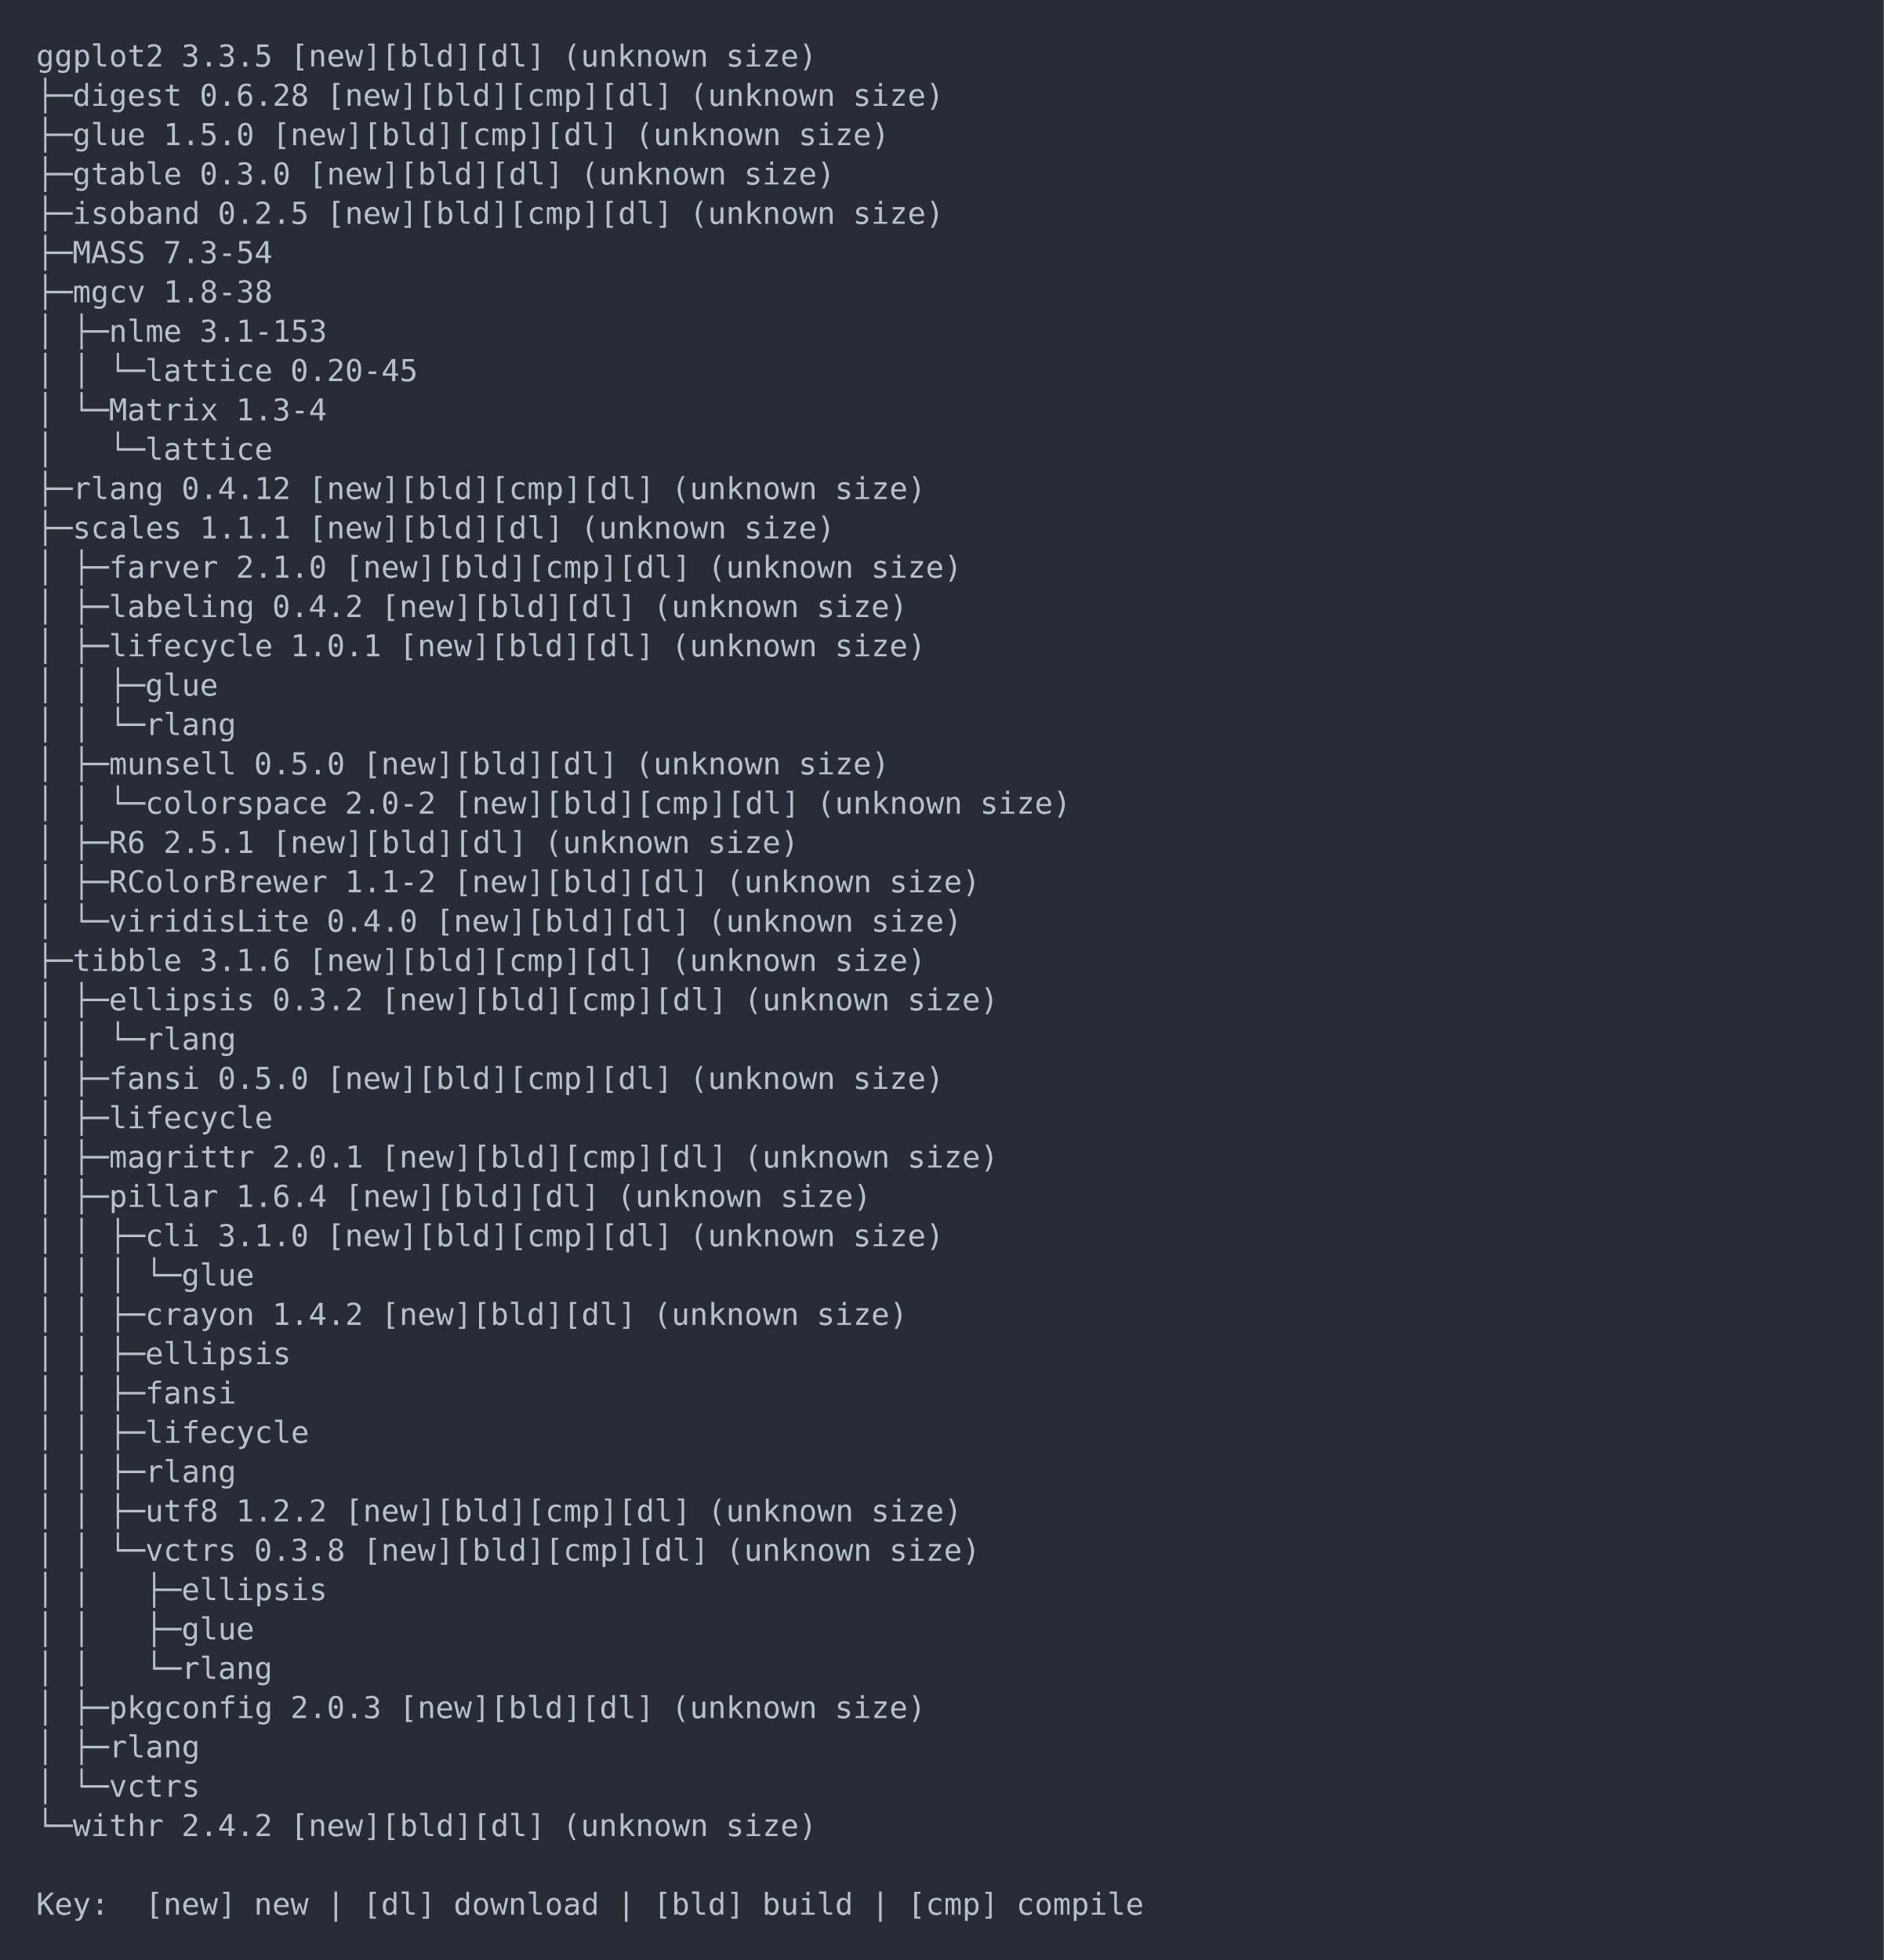
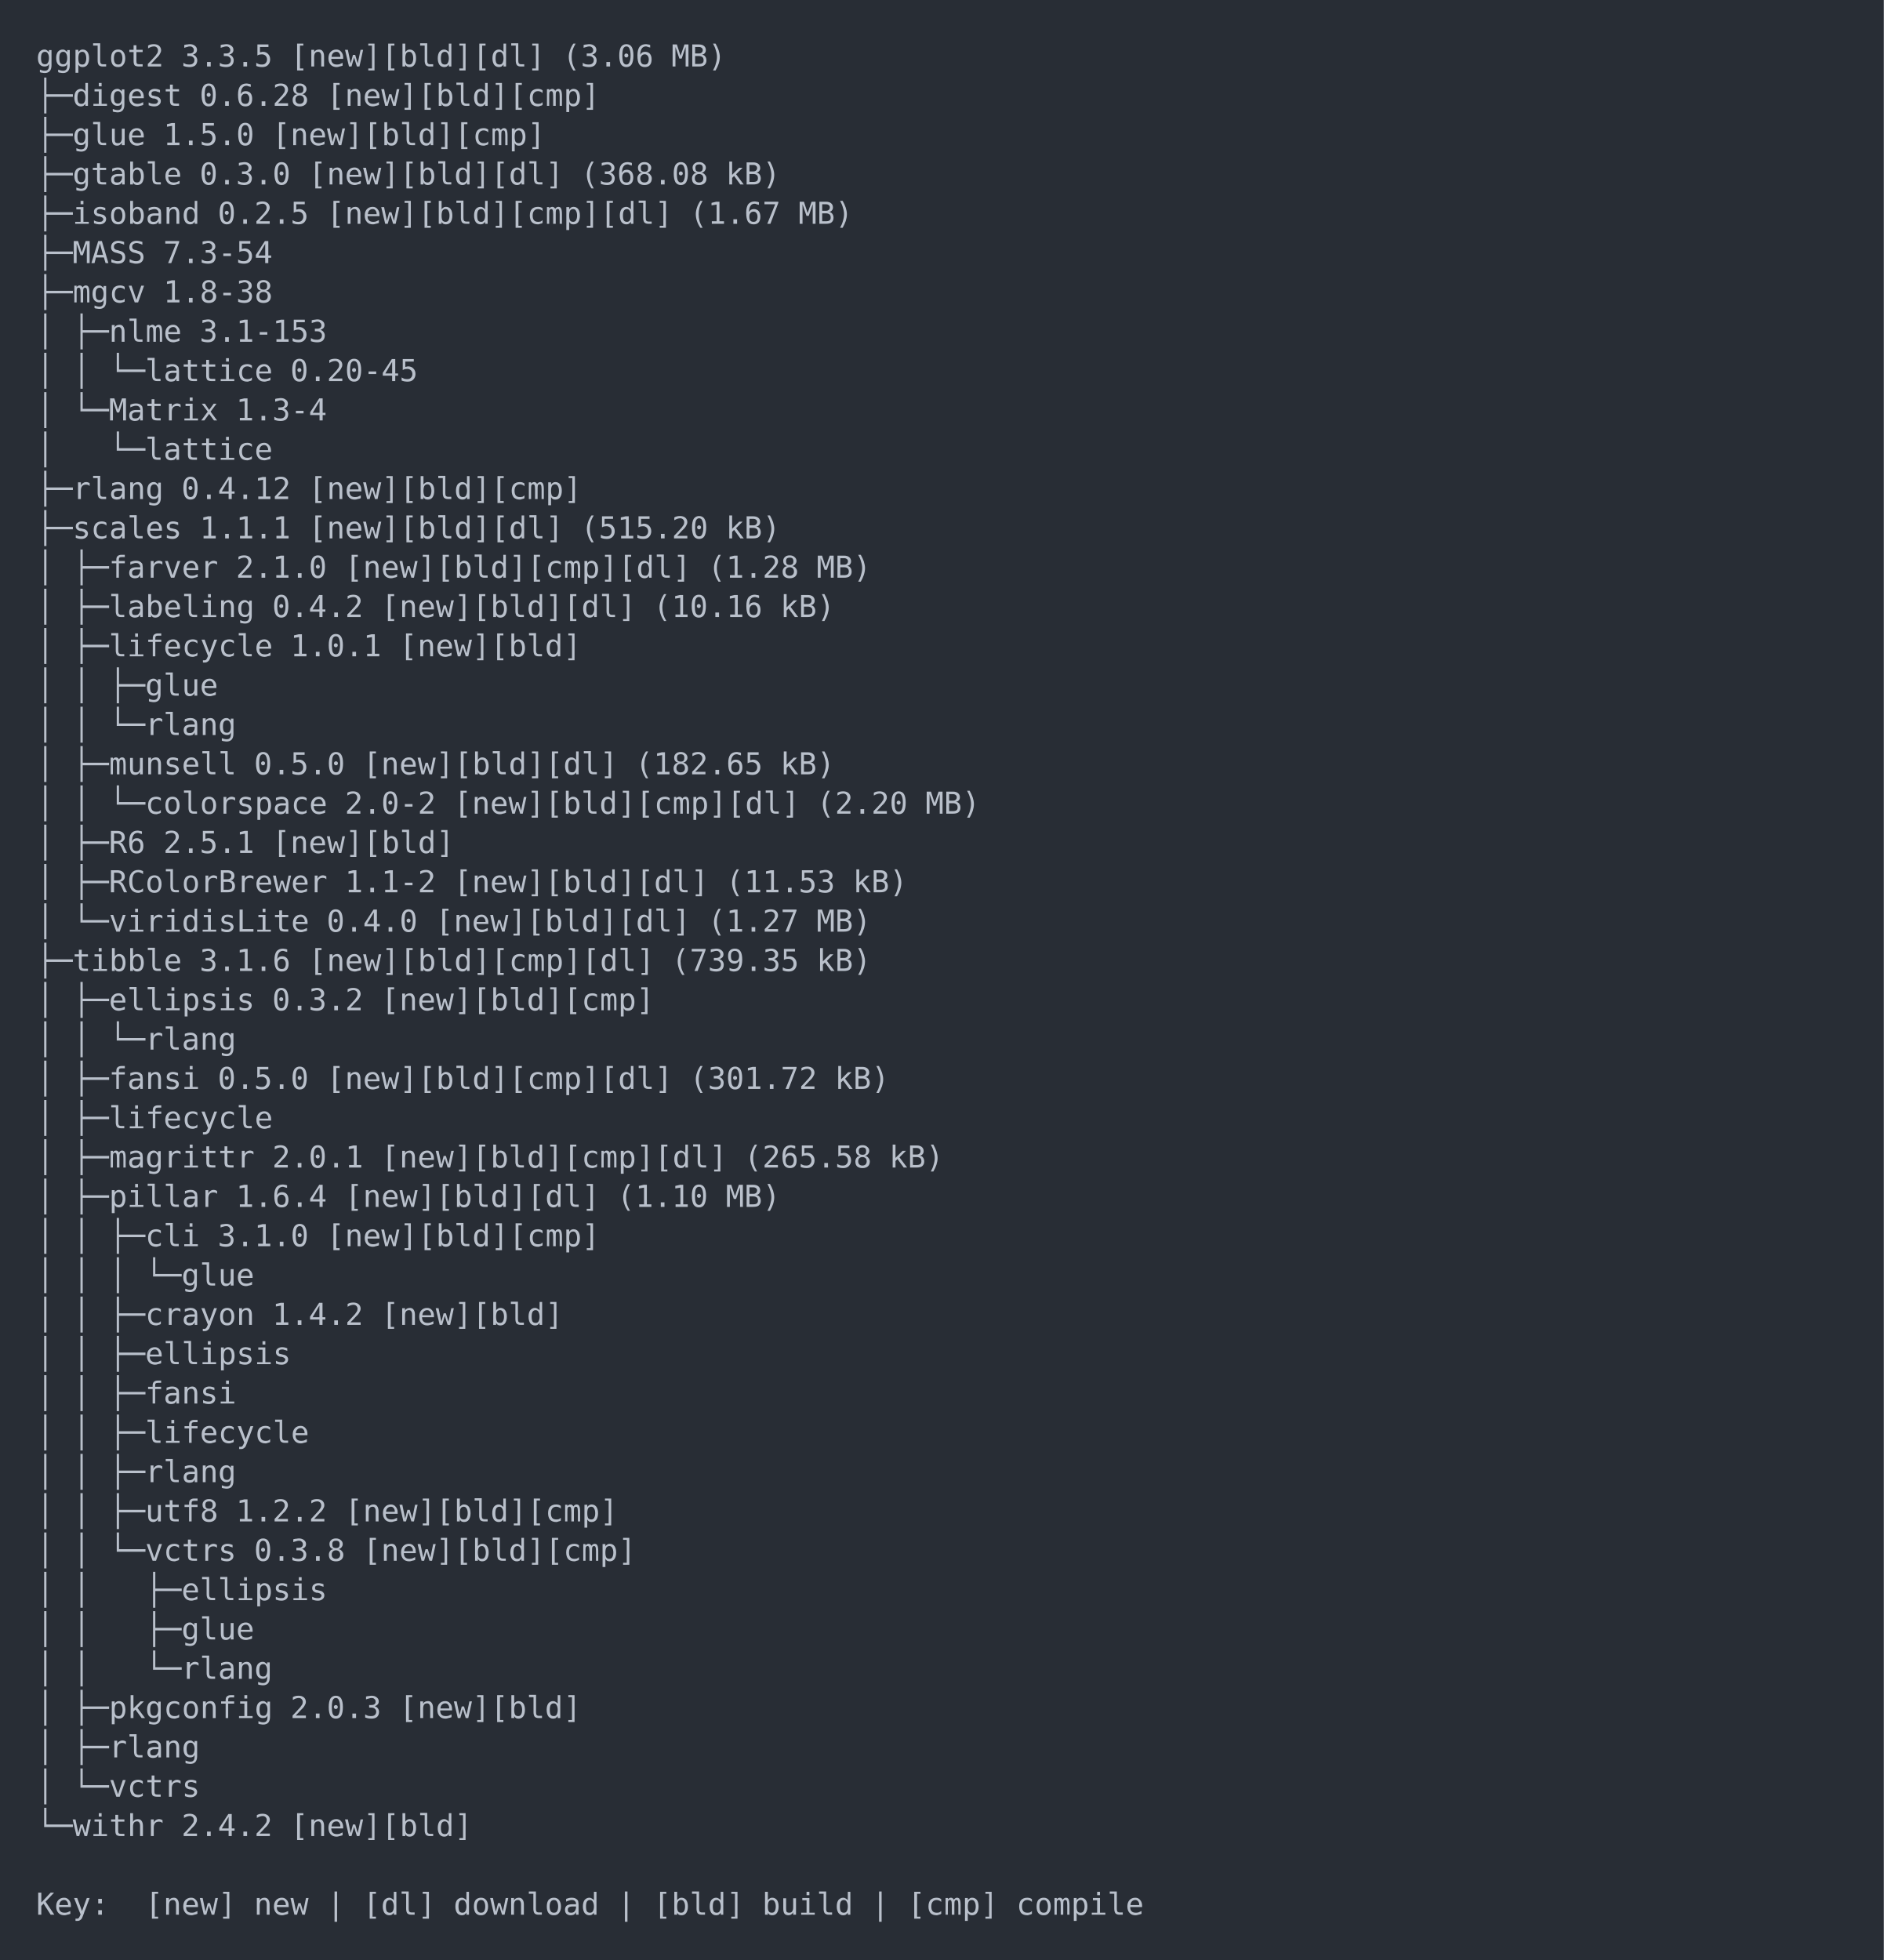
<svg xmlns="http://www.w3.org/2000/svg" xmlns:xlink="http://www.w3.org/1999/xlink" width="1040" height="1082.08">
  <rect width="1040" height="1082.08" rx="0" ry="0" class="a" />
  <svg height="1042.08" viewBox="0 0 100 104.208" width="1000" x="20" y="20">
    <style>.a{fill:rgb(40,45,53)}.b{font-family:'Fira Code',Monaco,Consolas,Menlo,'Bitstream Vera Sans Mono','Powerline Symbols',monospace}.c{fill:rgb(185,192,203);white-space:pre}.d{fill:transparent}</style>
    <g font-family="'Fira Code',Monaco,Consolas,Menlo,'Bitstream Vera Sans Mono','Powerline Symbols',monospace" font-size="1.67" class="b">
      <defs>
        <symbol id="1">
          <text x="0" y="1.67" class="c">│</text>
          <text x="2.004" y="1.67" class="c">│</text>
          <text x="4.008" y="1.67" class="c">└─rlang</text>
        </symbol>
        <symbol id="a">
          <rect height="49" width="100" x="0" y="0" class="d" />
        </symbol>
      </defs>
      <rect height="104.208" width="100" class="a" />
      <svg x="0" y="0" width="100">
        <svg x="0">
          <use xlink:href="#a" />
          <text x="0" y="1.67" class="c">ggplot2</text>
          <text x="8.016" y="1.67" class="c">3.3.5</text>
          <text x="14.028" y="1.67" class="c">[new][bld][dl]</text>
-           <text x="29.058" y="1.67" class="c">(unknown</text>
-           <text x="38.076" y="1.67" class="c">size)</text>
+           <text x="29.058" y="1.67" class="c">(3.06</text>
+           <text x="35.07" y="1.67" class="c">MB)</text>
          <text x="0" y="3.841" class="c">├─digest</text>
          <text x="9.018" y="3.841" class="c">0.6.28</text>
-           <text x="16.032" y="3.841" class="c">[new][bld][cmp][dl]</text>
-           <text x="36.072" y="3.841" class="c">(unknown</text>
-           <text x="45.09" y="3.841" class="c">size)</text>
+           <text x="16.032" y="3.841" class="c">[new][bld][cmp]</text>
          <text x="0" y="6.012" class="c">├─glue</text>
          <text x="7.014" y="6.012" class="c">1.5.0</text>
-           <text x="13.026" y="6.012" class="c">[new][bld][cmp][dl]</text>
-           <text x="33.066" y="6.012" class="c">(unknown</text>
-           <text x="42.084" y="6.012" class="c">size)</text>
+           <text x="13.026" y="6.012" class="c">[new][bld][cmp]</text>
          <text x="0" y="8.183" class="c">├─gtable</text>
          <text x="9.018" y="8.183" class="c">0.3.0</text>
          <text x="15.03" y="8.183" class="c">[new][bld][dl]</text>
-           <text x="30.06" y="8.183" class="c">(unknown</text>
-           <text x="39.078" y="8.183" class="c">size)</text>
+           <text x="30.06" y="8.183" class="c">(368.08</text>
+           <text x="38.076" y="8.183" class="c">kB)</text>
          <text x="0" y="10.354" class="c">├─isoband</text>
          <text x="10.02" y="10.354" class="c">0.2.5</text>
          <text x="16.032" y="10.354" class="c">[new][bld][cmp][dl]</text>
-           <text x="36.072" y="10.354" class="c">(unknown</text>
-           <text x="45.09" y="10.354" class="c">size)</text>
+           <text x="36.072" y="10.354" class="c">(1.67</text>
+           <text x="42.084" y="10.354" class="c">MB)</text>
          <text x="0" y="12.525" class="c">├─MASS</text>
          <text x="7.014" y="12.525" class="c">7.3-54</text>
          <text x="0" y="14.696" class="c">├─mgcv</text>
          <text x="7.014" y="14.696" class="c">1.8-38</text>
          <text x="0" y="16.867" class="c">│</text>
          <text x="2.004" y="16.867" class="c">├─nlme</text>
          <text x="9.018" y="16.867" class="c">3.1-153</text>
          <text x="0" y="19.038" class="c">│</text>
          <text x="2.004" y="19.038" class="c">│</text>
          <text x="4.008" y="19.038" class="c">└─lattice</text>
          <text x="14.028" y="19.038" class="c">0.20-45</text>
          <text x="0" y="21.209" class="c">│</text>
          <text x="2.004" y="21.209" class="c">└─Matrix</text>
          <text x="11.022" y="21.209" class="c">1.3-4</text>
          <text x="0" y="23.38" class="c">│</text>
          <text x="4.008" y="23.38" class="c">└─lattice</text>
          <text x="0" y="25.551" class="c">├─rlang</text>
          <text x="8.016" y="25.551" class="c">0.4.12</text>
-           <text x="15.03" y="25.551" class="c">[new][bld][cmp][dl]</text>
-           <text x="35.07" y="25.551" class="c">(unknown</text>
-           <text x="44.088" y="25.551" class="c">size)</text>
+           <text x="15.03" y="25.551" class="c">[new][bld][cmp]</text>
          <text x="0" y="27.722" class="c">├─scales</text>
          <text x="9.018" y="27.722" class="c">1.1.1</text>
          <text x="15.03" y="27.722" class="c">[new][bld][dl]</text>
-           <text x="30.06" y="27.722" class="c">(unknown</text>
-           <text x="39.078" y="27.722" class="c">size)</text>
+           <text x="30.06" y="27.722" class="c">(515.20</text>
+           <text x="38.076" y="27.722" class="c">kB)</text>
          <text x="0" y="29.893" class="c">│</text>
          <text x="2.004" y="29.893" class="c">├─farver</text>
          <text x="11.022" y="29.893" class="c">2.1.0</text>
          <text x="17.034" y="29.893" class="c">[new][bld][cmp][dl]</text>
-           <text x="37.074" y="29.893" class="c">(unknown</text>
-           <text x="46.092" y="29.893" class="c">size)</text>
+           <text x="37.074" y="29.893" class="c">(1.28</text>
+           <text x="43.086" y="29.893" class="c">MB)</text>
          <text x="0" y="32.064" class="c">│</text>
          <text x="2.004" y="32.064" class="c">├─labeling</text>
          <text x="13.026" y="32.064" class="c">0.4.2</text>
          <text x="19.038" y="32.064" class="c">[new][bld][dl]</text>
-           <text x="34.068" y="32.064" class="c">(unknown</text>
-           <text x="43.086" y="32.064" class="c">size)</text>
+           <text x="34.068" y="32.064" class="c">(10.16</text>
+           <text x="41.082" y="32.064" class="c">kB)</text>
          <text x="0" y="34.235" class="c">│</text>
          <text x="2.004" y="34.235" class="c">├─lifecycle</text>
          <text x="14.028" y="34.235" class="c">1.0.1</text>
-           <text x="20.04" y="34.235" class="c">[new][bld][dl]</text>
-           <text x="35.07" y="34.235" class="c">(unknown</text>
-           <text x="44.088" y="34.235" class="c">size)</text>
+           <text x="20.04" y="34.235" class="c">[new][bld]</text>
          <text x="0" y="36.406" class="c">│</text>
          <text x="2.004" y="36.406" class="c">│</text>
          <text x="4.008" y="36.406" class="c">├─glue</text>
          <use xlink:href="#1" y="36.907" />
          <text x="0" y="40.748" class="c">│</text>
          <text x="2.004" y="40.748" class="c">├─munsell</text>
          <text x="12.024" y="40.748" class="c">0.5.0</text>
          <text x="18.036" y="40.748" class="c">[new][bld][dl]</text>
-           <text x="33.066" y="40.748" class="c">(unknown</text>
-           <text x="42.084" y="40.748" class="c">size)</text>
+           <text x="33.066" y="40.748" class="c">(182.65</text>
+           <text x="41.082" y="40.748" class="c">kB)</text>
          <text x="0" y="42.919" class="c">│</text>
          <text x="2.004" y="42.919" class="c">│</text>
          <text x="4.008" y="42.919" class="c">└─colorspace</text>
          <text x="17.034" y="42.919" class="c">2.0-2</text>
          <text x="23.046" y="42.919" class="c">[new][bld][cmp][dl]</text>
-           <text x="43.086" y="42.919" class="c">(unknown</text>
-           <text x="52.104" y="42.919" class="c">size)</text>
+           <text x="43.086" y="42.919" class="c">(2.20</text>
+           <text x="49.098" y="42.919" class="c">MB)</text>
          <text x="0" y="45.09" class="c">│</text>
          <text x="2.004" y="45.09" class="c">├─R6</text>
          <text x="7.014" y="45.09" class="c">2.5.1</text>
-           <text x="13.026" y="45.09" class="c">[new][bld][dl]</text>
-           <text x="28.056" y="45.09" class="c">(unknown</text>
-           <text x="37.074" y="45.09" class="c">size)</text>
+           <text x="13.026" y="45.09" class="c">[new][bld]</text>
          <text x="0" y="47.261" class="c">│</text>
          <text x="2.004" y="47.261" class="c">├─RColorBrewer</text>
          <text x="17.034" y="47.261" class="c">1.1-2</text>
          <text x="23.046" y="47.261" class="c">[new][bld][dl]</text>
-           <text x="38.076" y="47.261" class="c">(unknown</text>
-           <text x="47.094" y="47.261" class="c">size)</text>
+           <text x="38.076" y="47.261" class="c">(11.53</text>
+           <text x="45.09" y="47.261" class="c">kB)</text>
          <text x="0" y="49.432" class="c">│</text>
          <text x="2.004" y="49.432" class="c">└─viridisLite</text>
          <text x="16.032" y="49.432" class="c">0.4.0</text>
          <text x="22.044" y="49.432" class="c">[new][bld][dl]</text>
-           <text x="37.074" y="49.432" class="c">(unknown</text>
-           <text x="46.092" y="49.432" class="c">size)</text>
+           <text x="37.074" y="49.432" class="c">(1.27</text>
+           <text x="43.086" y="49.432" class="c">MB)</text>
          <text x="0" y="51.603" class="c">├─tibble</text>
          <text x="9.018" y="51.603" class="c">3.1.6</text>
          <text x="15.03" y="51.603" class="c">[new][bld][cmp][dl]</text>
-           <text x="35.07" y="51.603" class="c">(unknown</text>
-           <text x="44.088" y="51.603" class="c">size)</text>
+           <text x="35.07" y="51.603" class="c">(739.35</text>
+           <text x="43.086" y="51.603" class="c">kB)</text>
          <text x="0" y="53.774" class="c">│</text>
          <text x="2.004" y="53.774" class="c">├─ellipsis</text>
          <text x="13.026" y="53.774" class="c">0.3.2</text>
-           <text x="19.038" y="53.774" class="c">[new][bld][cmp][dl]</text>
-           <text x="39.078" y="53.774" class="c">(unknown</text>
-           <text x="48.096" y="53.774" class="c">size)</text>
+           <text x="19.038" y="53.774" class="c">[new][bld][cmp]</text>
          <use xlink:href="#1" y="54.275" />
          <text x="0" y="58.116" class="c">│</text>
          <text x="2.004" y="58.116" class="c">├─fansi</text>
          <text x="10.02" y="58.116" class="c">0.5.0</text>
          <text x="16.032" y="58.116" class="c">[new][bld][cmp][dl]</text>
-           <text x="36.072" y="58.116" class="c">(unknown</text>
-           <text x="45.09" y="58.116" class="c">size)</text>
+           <text x="36.072" y="58.116" class="c">(301.72</text>
+           <text x="44.088" y="58.116" class="c">kB)</text>
          <text x="0" y="60.287" class="c">│</text>
          <text x="2.004" y="60.287" class="c">├─lifecycle</text>
          <text x="0" y="62.458" class="c">│</text>
          <text x="2.004" y="62.458" class="c">├─magrittr</text>
          <text x="13.026" y="62.458" class="c">2.0.1</text>
          <text x="19.038" y="62.458" class="c">[new][bld][cmp][dl]</text>
-           <text x="39.078" y="62.458" class="c">(unknown</text>
-           <text x="48.096" y="62.458" class="c">size)</text>
+           <text x="39.078" y="62.458" class="c">(265.58</text>
+           <text x="47.094" y="62.458" class="c">kB)</text>
          <text x="0" y="64.629" class="c">│</text>
          <text x="2.004" y="64.629" class="c">├─pillar</text>
          <text x="11.022" y="64.629" class="c">1.6.4</text>
          <text x="17.034" y="64.629" class="c">[new][bld][dl]</text>
-           <text x="32.064" y="64.629" class="c">(unknown</text>
-           <text x="41.082" y="64.629" class="c">size)</text>
+           <text x="32.064" y="64.629" class="c">(1.10</text>
+           <text x="38.076" y="64.629" class="c">MB)</text>
          <text x="0" y="66.8" class="c">│</text>
          <text x="2.004" y="66.8" class="c">│</text>
          <text x="4.008" y="66.8" class="c">├─cli</text>
          <text x="10.02" y="66.8" class="c">3.1.0</text>
-           <text x="16.032" y="66.8" class="c">[new][bld][cmp][dl]</text>
-           <text x="36.072" y="66.8" class="c">(unknown</text>
-           <text x="45.09" y="66.8" class="c">size)</text>
+           <text x="16.032" y="66.8" class="c">[new][bld][cmp]</text>
          <text x="0" y="68.971" class="c">│</text>
          <text x="2.004" y="68.971" class="c">│</text>
          <text x="4.008" y="68.971" class="c">│</text>
          <text x="6.012" y="68.971" class="c">└─glue</text>
          <text x="0" y="71.142" class="c">│</text>
          <text x="2.004" y="71.142" class="c">│</text>
          <text x="4.008" y="71.142" class="c">├─crayon</text>
          <text x="13.026" y="71.142" class="c">1.4.2</text>
-           <text x="19.038" y="71.142" class="c">[new][bld][dl]</text>
-           <text x="34.068" y="71.142" class="c">(unknown</text>
-           <text x="43.086" y="71.142" class="c">size)</text>
+           <text x="19.038" y="71.142" class="c">[new][bld]</text>
          <text x="0" y="73.313" class="c">│</text>
          <text x="2.004" y="73.313" class="c">│</text>
          <text x="4.008" y="73.313" class="c">├─ellipsis</text>
          <text x="0" y="75.484" class="c">│</text>
          <text x="2.004" y="75.484" class="c">│</text>
          <text x="4.008" y="75.484" class="c">├─fansi</text>
          <text x="0" y="77.655" class="c">│</text>
          <text x="2.004" y="77.655" class="c">│</text>
          <text x="4.008" y="77.655" class="c">├─lifecycle</text>
          <text x="0" y="79.826" class="c">│</text>
          <text x="2.004" y="79.826" class="c">│</text>
          <text x="4.008" y="79.826" class="c">├─rlang</text>
          <text x="0" y="81.997" class="c">│</text>
          <text x="2.004" y="81.997" class="c">│</text>
          <text x="4.008" y="81.997" class="c">├─utf8</text>
          <text x="11.022" y="81.997" class="c">1.2.2</text>
-           <text x="17.034" y="81.997" class="c">[new][bld][cmp][dl]</text>
-           <text x="37.074" y="81.997" class="c">(unknown</text>
-           <text x="46.092" y="81.997" class="c">size)</text>
+           <text x="17.034" y="81.997" class="c">[new][bld][cmp]</text>
          <text x="0" y="84.168" class="c">│</text>
          <text x="2.004" y="84.168" class="c">│</text>
          <text x="4.008" y="84.168" class="c">└─vctrs</text>
          <text x="12.024" y="84.168" class="c">0.3.8</text>
-           <text x="18.036" y="84.168" class="c">[new][bld][cmp][dl]</text>
-           <text x="38.076" y="84.168" class="c">(unknown</text>
-           <text x="47.094" y="84.168" class="c">size)</text>
+           <text x="18.036" y="84.168" class="c">[new][bld][cmp]</text>
          <text x="0" y="86.339" class="c">│</text>
          <text x="2.004" y="86.339" class="c">│</text>
          <text x="6.012" y="86.339" class="c">├─ellipsis</text>
          <text x="0" y="88.51" class="c">│</text>
          <text x="2.004" y="88.51" class="c">│</text>
          <text x="6.012" y="88.51" class="c">├─glue</text>
          <text x="0" y="90.681" class="c">│</text>
          <text x="2.004" y="90.681" class="c">│</text>
          <text x="6.012" y="90.681" class="c">└─rlang</text>
          <text x="0" y="92.852" class="c">│</text>
          <text x="2.004" y="92.852" class="c">├─pkgconfig</text>
          <text x="14.028" y="92.852" class="c">2.0.3</text>
-           <text x="20.04" y="92.852" class="c">[new][bld][dl]</text>
-           <text x="35.07" y="92.852" class="c">(unknown</text>
-           <text x="44.088" y="92.852" class="c">size)</text>
+           <text x="20.04" y="92.852" class="c">[new][bld]</text>
          <text x="0" y="95.023" class="c">│</text>
          <text x="2.004" y="95.023" class="c">├─rlang</text>
          <text x="0" y="97.194" class="c">│</text>
          <text x="2.004" y="97.194" class="c">└─vctrs</text>
          <text x="0" y="99.365" class="c">└─withr</text>
          <text x="8.016" y="99.365" class="c">2.4.2</text>
-           <text x="14.028" y="99.365" class="c">[new][bld][dl]</text>
-           <text x="29.058" y="99.365" class="c">(unknown</text>
-           <text x="38.076" y="99.365" class="c">size)</text>
+           <text x="14.028" y="99.365" class="c">[new][bld]</text>
          <text x="0" y="103.707" class="c">Key:</text>
          <text x="6.012" y="103.707" class="c">[new]</text>
          <text x="12.024" y="103.707" class="c">new</text>
          <text x="16.032" y="103.707" class="c">|</text>
          <text x="18.036" y="103.707" class="c">[dl]</text>
          <text x="23.046" y="103.707" class="c">download</text>
          <text x="32.064" y="103.707" class="c">|</text>
          <text x="34.068" y="103.707" class="c">[bld]</text>
          <text x="40.08" y="103.707" class="c">build</text>
          <text x="46.092" y="103.707" class="c">|</text>
          <text x="48.096" y="103.707" class="c">[cmp]</text>
          <text x="54.108" y="103.707" class="c">compile</text>
        </svg>
      </svg>
    </g>
  </svg>
</svg>
